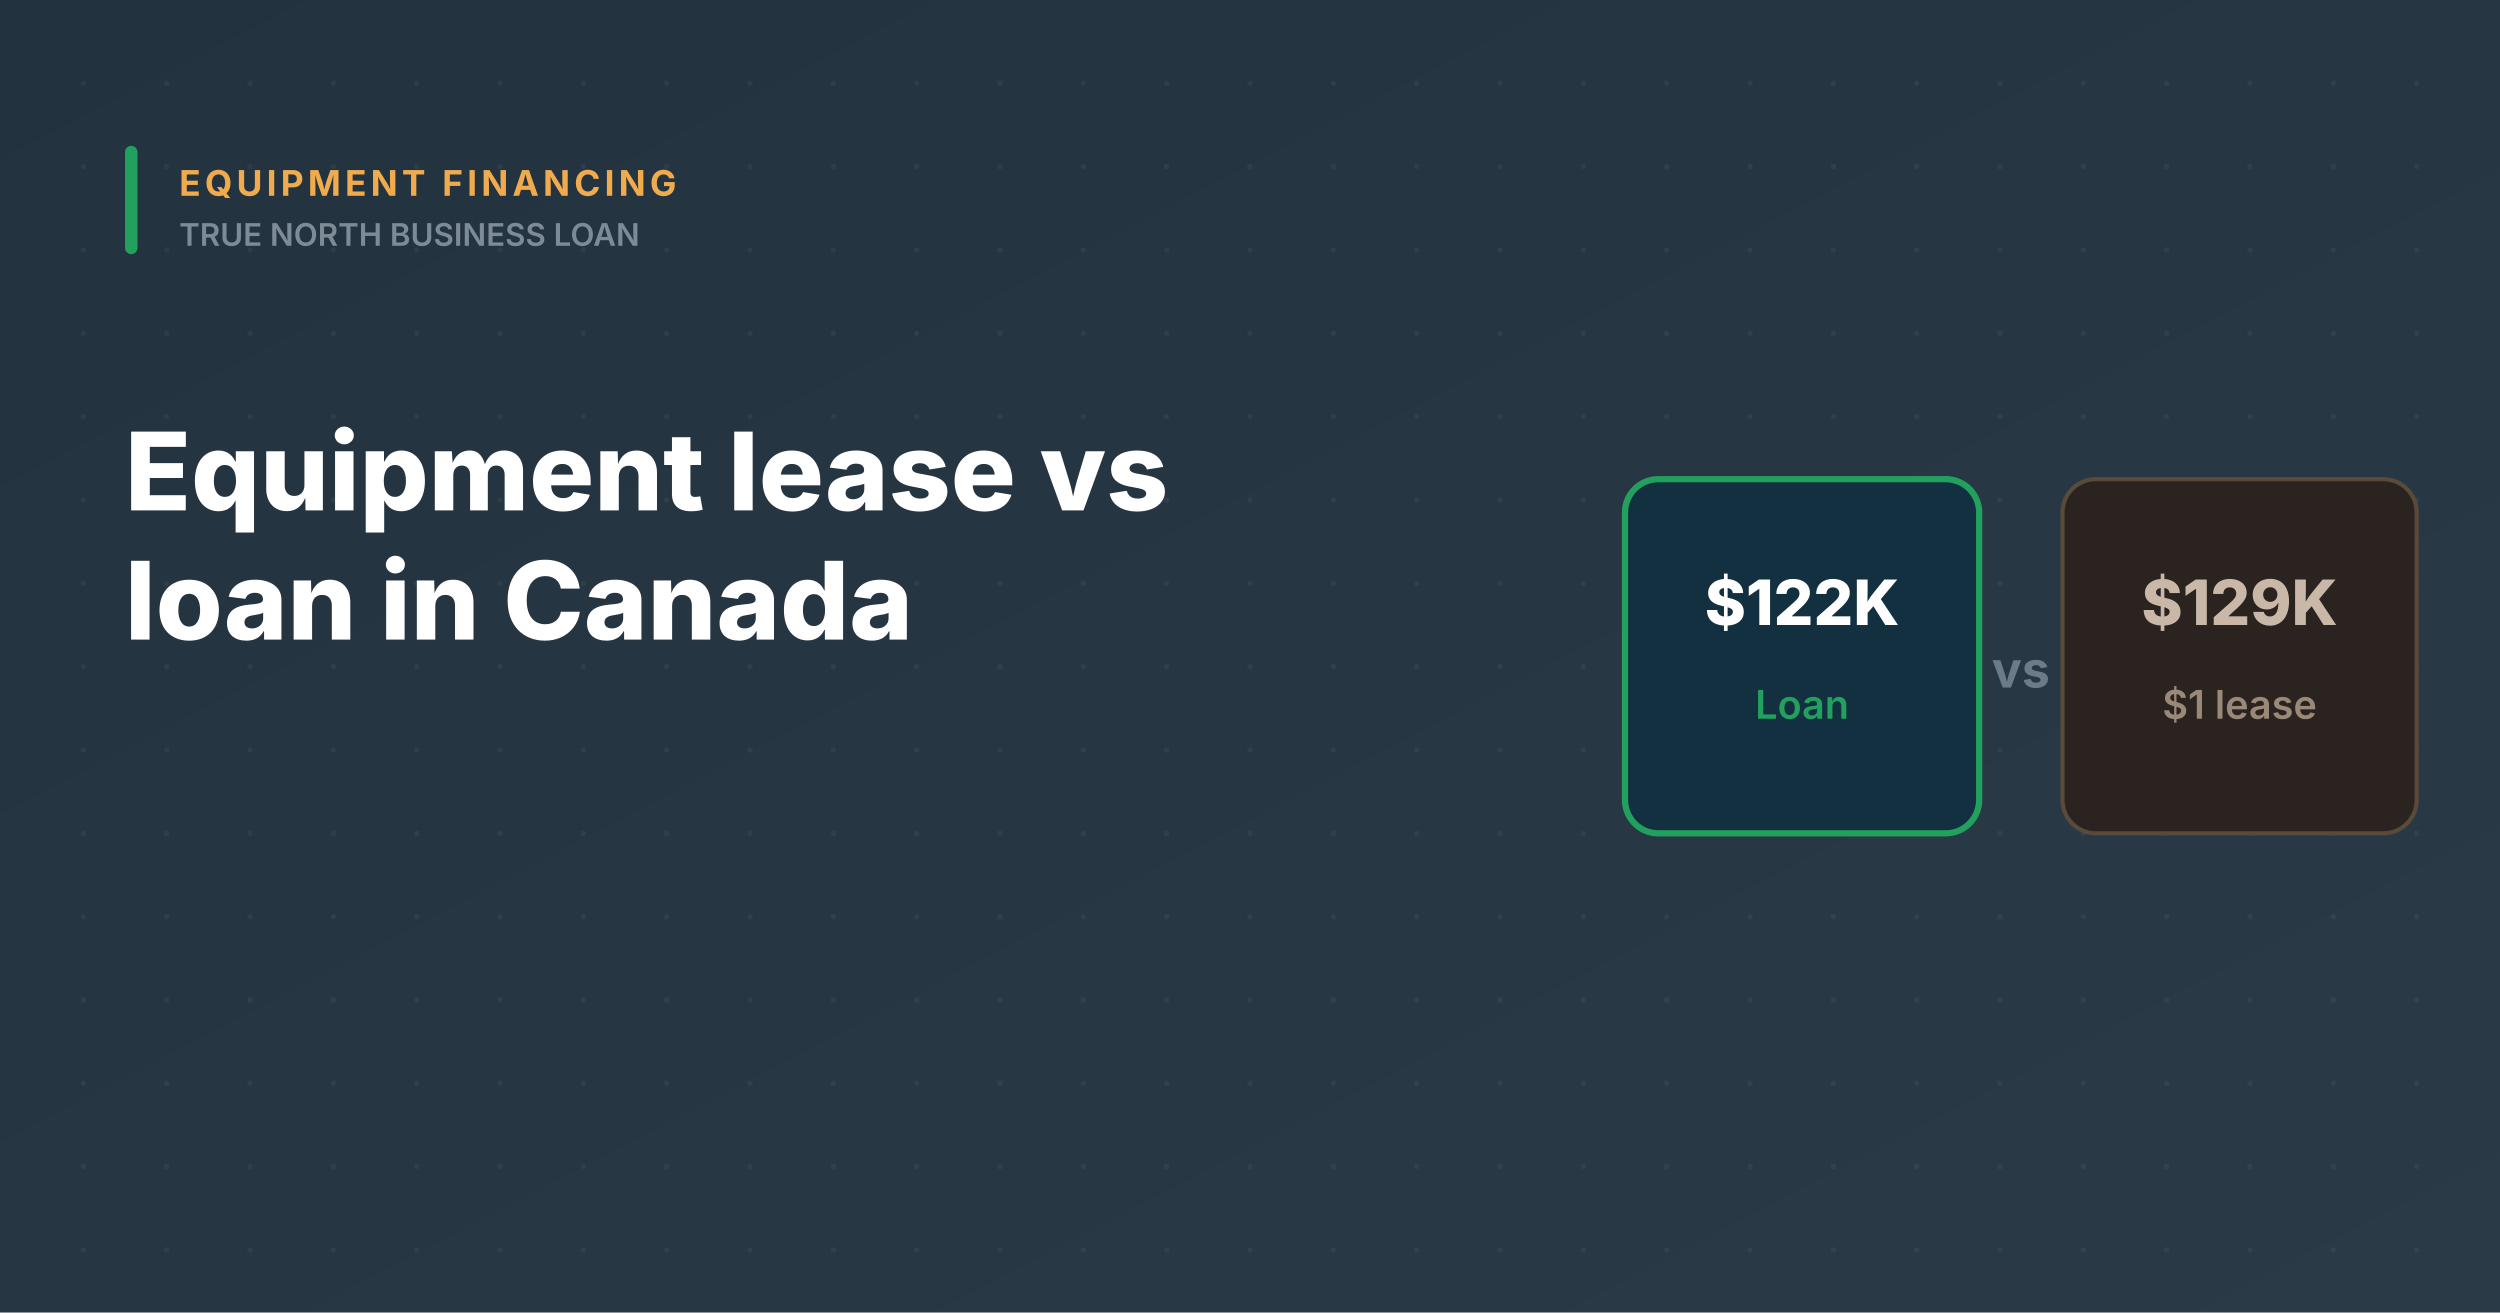
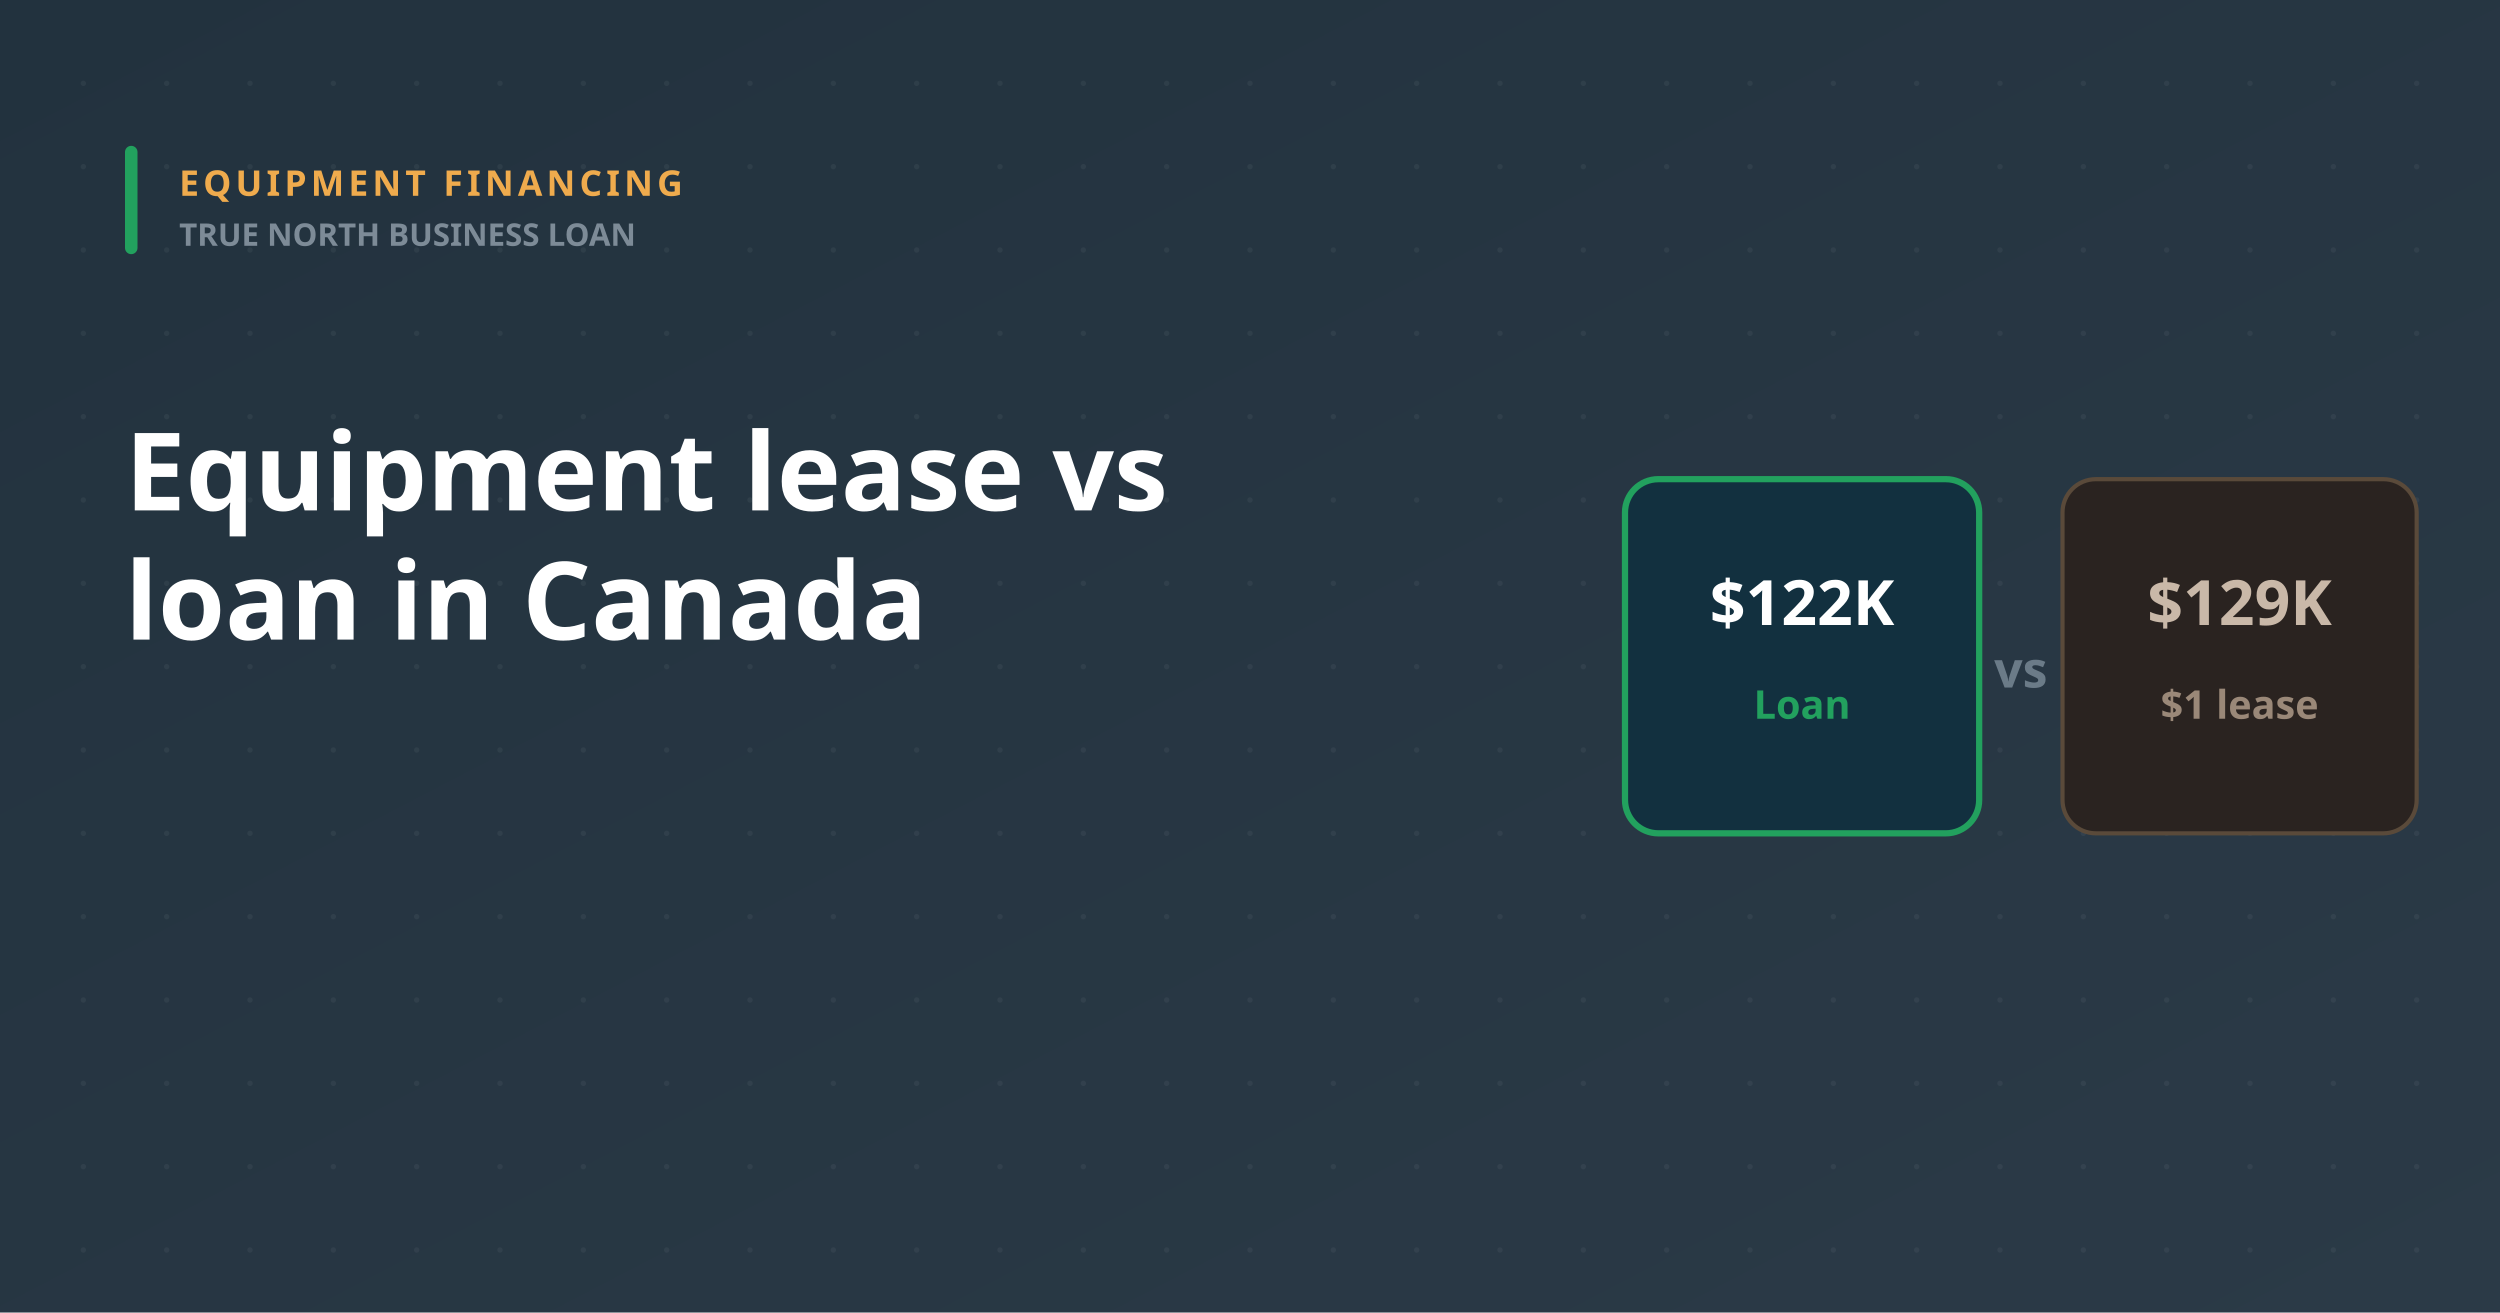
<svg xmlns="http://www.w3.org/2000/svg" width="1200" height="630" viewBox="0 0 1200 630">
  <defs>
    <linearGradient id="g1" x1="0" y1="0" x2="1" y2="0">
      <stop offset="0" stop-color="#22a15e" />
      <stop offset="1" stop-color="#efab4d" />
    </linearGradient>
    <linearGradient id="bg" x1="0" y1="0" x2="1" y2="1">
      <stop offset="0" stop-color="#22323e" />
      <stop offset="1" stop-color="#2b3a47" />
    </linearGradient>
  </defs>
  <rect width="1200" height="630" fill="url(#bg)" />
  <circle cx="40" cy="40" r="1.3" fill="#ffffff" opacity="0.05" />
  <circle cx="40" cy="80" r="1.3" fill="#ffffff" opacity="0.05" />
  <circle cx="40" cy="120" r="1.3" fill="#ffffff" opacity="0.05" />
  <circle cx="40" cy="160" r="1.3" fill="#ffffff" opacity="0.05" />
  <circle cx="40" cy="200" r="1.3" fill="#ffffff" opacity="0.05" />
  <circle cx="40" cy="240" r="1.3" fill="#ffffff" opacity="0.05" />
  <circle cx="40" cy="280" r="1.3" fill="#ffffff" opacity="0.05" />
  <circle cx="40" cy="320" r="1.3" fill="#ffffff" opacity="0.05" />
  <circle cx="40" cy="360" r="1.3" fill="#ffffff" opacity="0.05" />
  <circle cx="40" cy="400" r="1.3" fill="#ffffff" opacity="0.05" />
  <circle cx="40" cy="440" r="1.3" fill="#ffffff" opacity="0.05" />
  <circle cx="40" cy="480" r="1.3" fill="#ffffff" opacity="0.05" />
  <circle cx="40" cy="520" r="1.3" fill="#ffffff" opacity="0.05" />
  <circle cx="40" cy="560" r="1.3" fill="#ffffff" opacity="0.05" />
  <circle cx="40" cy="600" r="1.3" fill="#ffffff" opacity="0.05" />
  <circle cx="80" cy="40" r="1.3" fill="#ffffff" opacity="0.05" />
  <circle cx="80" cy="80" r="1.3" fill="#ffffff" opacity="0.05" />
  <circle cx="80" cy="120" r="1.3" fill="#ffffff" opacity="0.05" />
  <circle cx="80" cy="160" r="1.3" fill="#ffffff" opacity="0.05" />
  <circle cx="80" cy="200" r="1.3" fill="#ffffff" opacity="0.05" />
  <circle cx="80" cy="240" r="1.3" fill="#ffffff" opacity="0.05" />
  <circle cx="80" cy="280" r="1.3" fill="#ffffff" opacity="0.05" />
  <circle cx="80" cy="320" r="1.3" fill="#ffffff" opacity="0.05" />
  <circle cx="80" cy="360" r="1.3" fill="#ffffff" opacity="0.05" />
  <circle cx="80" cy="400" r="1.3" fill="#ffffff" opacity="0.05" />
  <circle cx="80" cy="440" r="1.3" fill="#ffffff" opacity="0.05" />
  <circle cx="80" cy="480" r="1.3" fill="#ffffff" opacity="0.05" />
  <circle cx="80" cy="520" r="1.3" fill="#ffffff" opacity="0.05" />
  <circle cx="80" cy="560" r="1.3" fill="#ffffff" opacity="0.05" />
  <circle cx="80" cy="600" r="1.3" fill="#ffffff" opacity="0.05" />
  <circle cx="120" cy="40" r="1.3" fill="#ffffff" opacity="0.05" />
  <circle cx="120" cy="80" r="1.3" fill="#ffffff" opacity="0.05" />
  <circle cx="120" cy="120" r="1.3" fill="#ffffff" opacity="0.05" />
  <circle cx="120" cy="160" r="1.3" fill="#ffffff" opacity="0.05" />
  <circle cx="120" cy="200" r="1.3" fill="#ffffff" opacity="0.05" />
  <circle cx="120" cy="240" r="1.3" fill="#ffffff" opacity="0.05" />
  <circle cx="120" cy="280" r="1.3" fill="#ffffff" opacity="0.05" />
  <circle cx="120" cy="320" r="1.3" fill="#ffffff" opacity="0.05" />
  <circle cx="120" cy="360" r="1.3" fill="#ffffff" opacity="0.05" />
  <circle cx="120" cy="400" r="1.3" fill="#ffffff" opacity="0.05" />
  <circle cx="120" cy="440" r="1.3" fill="#ffffff" opacity="0.05" />
  <circle cx="120" cy="480" r="1.3" fill="#ffffff" opacity="0.05" />
  <circle cx="120" cy="520" r="1.3" fill="#ffffff" opacity="0.05" />
  <circle cx="120" cy="560" r="1.3" fill="#ffffff" opacity="0.05" />
  <circle cx="120" cy="600" r="1.3" fill="#ffffff" opacity="0.05" />
  <circle cx="160" cy="40" r="1.3" fill="#ffffff" opacity="0.05" />
  <circle cx="160" cy="80" r="1.3" fill="#ffffff" opacity="0.05" />
  <circle cx="160" cy="120" r="1.3" fill="#ffffff" opacity="0.05" />
  <circle cx="160" cy="160" r="1.3" fill="#ffffff" opacity="0.05" />
  <circle cx="160" cy="200" r="1.3" fill="#ffffff" opacity="0.05" />
  <circle cx="160" cy="240" r="1.3" fill="#ffffff" opacity="0.05" />
  <circle cx="160" cy="280" r="1.3" fill="#ffffff" opacity="0.05" />
  <circle cx="160" cy="320" r="1.3" fill="#ffffff" opacity="0.05" />
  <circle cx="160" cy="360" r="1.3" fill="#ffffff" opacity="0.05" />
  <circle cx="160" cy="400" r="1.3" fill="#ffffff" opacity="0.05" />
  <circle cx="160" cy="440" r="1.3" fill="#ffffff" opacity="0.05" />
  <circle cx="160" cy="480" r="1.3" fill="#ffffff" opacity="0.05" />
  <circle cx="160" cy="520" r="1.3" fill="#ffffff" opacity="0.05" />
  <circle cx="160" cy="560" r="1.3" fill="#ffffff" opacity="0.05" />
  <circle cx="160" cy="600" r="1.3" fill="#ffffff" opacity="0.05" />
  <circle cx="200" cy="40" r="1.3" fill="#ffffff" opacity="0.05" />
  <circle cx="200" cy="80" r="1.3" fill="#ffffff" opacity="0.05" />
  <circle cx="200" cy="120" r="1.3" fill="#ffffff" opacity="0.05" />
  <circle cx="200" cy="160" r="1.3" fill="#ffffff" opacity="0.05" />
  <circle cx="200" cy="200" r="1.3" fill="#ffffff" opacity="0.05" />
  <circle cx="200" cy="240" r="1.3" fill="#ffffff" opacity="0.05" />
  <circle cx="200" cy="280" r="1.3" fill="#ffffff" opacity="0.05" />
  <circle cx="200" cy="320" r="1.3" fill="#ffffff" opacity="0.05" />
  <circle cx="200" cy="360" r="1.3" fill="#ffffff" opacity="0.05" />
  <circle cx="200" cy="400" r="1.3" fill="#ffffff" opacity="0.05" />
  <circle cx="200" cy="440" r="1.3" fill="#ffffff" opacity="0.05" />
  <circle cx="200" cy="480" r="1.3" fill="#ffffff" opacity="0.05" />
  <circle cx="200" cy="520" r="1.3" fill="#ffffff" opacity="0.05" />
  <circle cx="200" cy="560" r="1.3" fill="#ffffff" opacity="0.05" />
  <circle cx="200" cy="600" r="1.3" fill="#ffffff" opacity="0.05" />
  <circle cx="240" cy="40" r="1.3" fill="#ffffff" opacity="0.05" />
  <circle cx="240" cy="80" r="1.3" fill="#ffffff" opacity="0.05" />
  <circle cx="240" cy="120" r="1.3" fill="#ffffff" opacity="0.05" />
  <circle cx="240" cy="160" r="1.3" fill="#ffffff" opacity="0.05" />
  <circle cx="240" cy="200" r="1.3" fill="#ffffff" opacity="0.05" />
  <circle cx="240" cy="240" r="1.3" fill="#ffffff" opacity="0.05" />
  <circle cx="240" cy="280" r="1.3" fill="#ffffff" opacity="0.05" />
  <circle cx="240" cy="320" r="1.3" fill="#ffffff" opacity="0.05" />
  <circle cx="240" cy="360" r="1.3" fill="#ffffff" opacity="0.05" />
  <circle cx="240" cy="400" r="1.3" fill="#ffffff" opacity="0.05" />
  <circle cx="240" cy="440" r="1.3" fill="#ffffff" opacity="0.05" />
  <circle cx="240" cy="480" r="1.3" fill="#ffffff" opacity="0.05" />
  <circle cx="240" cy="520" r="1.3" fill="#ffffff" opacity="0.05" />
  <circle cx="240" cy="560" r="1.3" fill="#ffffff" opacity="0.05" />
  <circle cx="240" cy="600" r="1.3" fill="#ffffff" opacity="0.05" />
  <circle cx="280" cy="40" r="1.3" fill="#ffffff" opacity="0.05" />
  <circle cx="280" cy="80" r="1.3" fill="#ffffff" opacity="0.05" />
  <circle cx="280" cy="120" r="1.3" fill="#ffffff" opacity="0.05" />
  <circle cx="280" cy="160" r="1.3" fill="#ffffff" opacity="0.05" />
  <circle cx="280" cy="200" r="1.3" fill="#ffffff" opacity="0.05" />
  <circle cx="280" cy="240" r="1.3" fill="#ffffff" opacity="0.05" />
  <circle cx="280" cy="280" r="1.3" fill="#ffffff" opacity="0.05" />
  <circle cx="280" cy="320" r="1.3" fill="#ffffff" opacity="0.05" />
  <circle cx="280" cy="360" r="1.3" fill="#ffffff" opacity="0.05" />
  <circle cx="280" cy="400" r="1.3" fill="#ffffff" opacity="0.05" />
  <circle cx="280" cy="440" r="1.3" fill="#ffffff" opacity="0.05" />
  <circle cx="280" cy="480" r="1.3" fill="#ffffff" opacity="0.05" />
  <circle cx="280" cy="520" r="1.3" fill="#ffffff" opacity="0.05" />
  <circle cx="280" cy="560" r="1.3" fill="#ffffff" opacity="0.05" />
  <circle cx="280" cy="600" r="1.3" fill="#ffffff" opacity="0.05" />
  <circle cx="320" cy="40" r="1.3" fill="#ffffff" opacity="0.05" />
  <circle cx="320" cy="80" r="1.3" fill="#ffffff" opacity="0.05" />
  <circle cx="320" cy="120" r="1.3" fill="#ffffff" opacity="0.05" />
  <circle cx="320" cy="160" r="1.3" fill="#ffffff" opacity="0.05" />
  <circle cx="320" cy="200" r="1.3" fill="#ffffff" opacity="0.05" />
  <circle cx="320" cy="240" r="1.3" fill="#ffffff" opacity="0.05" />
  <circle cx="320" cy="280" r="1.3" fill="#ffffff" opacity="0.05" />
  <circle cx="320" cy="320" r="1.3" fill="#ffffff" opacity="0.05" />
  <circle cx="320" cy="360" r="1.3" fill="#ffffff" opacity="0.05" />
  <circle cx="320" cy="400" r="1.3" fill="#ffffff" opacity="0.05" />
  <circle cx="320" cy="440" r="1.3" fill="#ffffff" opacity="0.05" />
  <circle cx="320" cy="480" r="1.3" fill="#ffffff" opacity="0.05" />
  <circle cx="320" cy="520" r="1.3" fill="#ffffff" opacity="0.05" />
  <circle cx="320" cy="560" r="1.3" fill="#ffffff" opacity="0.05" />
  <circle cx="320" cy="600" r="1.3" fill="#ffffff" opacity="0.05" />
  <circle cx="360" cy="40" r="1.3" fill="#ffffff" opacity="0.05" />
  <circle cx="360" cy="80" r="1.3" fill="#ffffff" opacity="0.05" />
  <circle cx="360" cy="120" r="1.3" fill="#ffffff" opacity="0.05" />
  <circle cx="360" cy="160" r="1.3" fill="#ffffff" opacity="0.05" />
  <circle cx="360" cy="200" r="1.3" fill="#ffffff" opacity="0.05" />
  <circle cx="360" cy="240" r="1.3" fill="#ffffff" opacity="0.05" />
  <circle cx="360" cy="280" r="1.3" fill="#ffffff" opacity="0.05" />
  <circle cx="360" cy="320" r="1.3" fill="#ffffff" opacity="0.05" />
  <circle cx="360" cy="360" r="1.3" fill="#ffffff" opacity="0.05" />
  <circle cx="360" cy="400" r="1.3" fill="#ffffff" opacity="0.05" />
  <circle cx="360" cy="440" r="1.3" fill="#ffffff" opacity="0.05" />
  <circle cx="360" cy="480" r="1.3" fill="#ffffff" opacity="0.05" />
  <circle cx="360" cy="520" r="1.3" fill="#ffffff" opacity="0.05" />
  <circle cx="360" cy="560" r="1.3" fill="#ffffff" opacity="0.05" />
  <circle cx="360" cy="600" r="1.3" fill="#ffffff" opacity="0.05" />
  <circle cx="400" cy="40" r="1.3" fill="#ffffff" opacity="0.05" />
  <circle cx="400" cy="80" r="1.3" fill="#ffffff" opacity="0.05" />
  <circle cx="400" cy="120" r="1.3" fill="#ffffff" opacity="0.05" />
  <circle cx="400" cy="160" r="1.3" fill="#ffffff" opacity="0.05" />
  <circle cx="400" cy="200" r="1.3" fill="#ffffff" opacity="0.05" />
  <circle cx="400" cy="240" r="1.3" fill="#ffffff" opacity="0.05" />
  <circle cx="400" cy="280" r="1.3" fill="#ffffff" opacity="0.05" />
  <circle cx="400" cy="320" r="1.3" fill="#ffffff" opacity="0.05" />
  <circle cx="400" cy="360" r="1.3" fill="#ffffff" opacity="0.05" />
  <circle cx="400" cy="400" r="1.3" fill="#ffffff" opacity="0.05" />
  <circle cx="400" cy="440" r="1.3" fill="#ffffff" opacity="0.05" />
  <circle cx="400" cy="480" r="1.3" fill="#ffffff" opacity="0.05" />
  <circle cx="400" cy="520" r="1.3" fill="#ffffff" opacity="0.05" />
  <circle cx="400" cy="560" r="1.3" fill="#ffffff" opacity="0.05" />
  <circle cx="400" cy="600" r="1.3" fill="#ffffff" opacity="0.05" />
  <circle cx="440" cy="40" r="1.3" fill="#ffffff" opacity="0.05" />
  <circle cx="440" cy="80" r="1.3" fill="#ffffff" opacity="0.05" />
  <circle cx="440" cy="120" r="1.3" fill="#ffffff" opacity="0.05" />
  <circle cx="440" cy="160" r="1.3" fill="#ffffff" opacity="0.05" />
  <circle cx="440" cy="200" r="1.3" fill="#ffffff" opacity="0.05" />
  <circle cx="440" cy="240" r="1.3" fill="#ffffff" opacity="0.05" />
  <circle cx="440" cy="280" r="1.3" fill="#ffffff" opacity="0.05" />
  <circle cx="440" cy="320" r="1.3" fill="#ffffff" opacity="0.05" />
  <circle cx="440" cy="360" r="1.3" fill="#ffffff" opacity="0.05" />
  <circle cx="440" cy="400" r="1.3" fill="#ffffff" opacity="0.05" />
  <circle cx="440" cy="440" r="1.3" fill="#ffffff" opacity="0.05" />
  <circle cx="440" cy="480" r="1.3" fill="#ffffff" opacity="0.05" />
  <circle cx="440" cy="520" r="1.3" fill="#ffffff" opacity="0.05" />
  <circle cx="440" cy="560" r="1.3" fill="#ffffff" opacity="0.05" />
  <circle cx="440" cy="600" r="1.3" fill="#ffffff" opacity="0.05" />
  <circle cx="480" cy="40" r="1.3" fill="#ffffff" opacity="0.05" />
  <circle cx="480" cy="80" r="1.3" fill="#ffffff" opacity="0.05" />
  <circle cx="480" cy="120" r="1.3" fill="#ffffff" opacity="0.05" />
  <circle cx="480" cy="160" r="1.3" fill="#ffffff" opacity="0.05" />
  <circle cx="480" cy="200" r="1.3" fill="#ffffff" opacity="0.05" />
  <circle cx="480" cy="240" r="1.3" fill="#ffffff" opacity="0.05" />
  <circle cx="480" cy="280" r="1.3" fill="#ffffff" opacity="0.05" />
  <circle cx="480" cy="320" r="1.3" fill="#ffffff" opacity="0.05" />
  <circle cx="480" cy="360" r="1.3" fill="#ffffff" opacity="0.05" />
  <circle cx="480" cy="400" r="1.3" fill="#ffffff" opacity="0.05" />
  <circle cx="480" cy="440" r="1.3" fill="#ffffff" opacity="0.05" />
  <circle cx="480" cy="480" r="1.3" fill="#ffffff" opacity="0.05" />
  <circle cx="480" cy="520" r="1.3" fill="#ffffff" opacity="0.05" />
  <circle cx="480" cy="560" r="1.3" fill="#ffffff" opacity="0.05" />
  <circle cx="480" cy="600" r="1.3" fill="#ffffff" opacity="0.05" />
  <circle cx="520" cy="40" r="1.3" fill="#ffffff" opacity="0.05" />
  <circle cx="520" cy="80" r="1.3" fill="#ffffff" opacity="0.05" />
  <circle cx="520" cy="120" r="1.3" fill="#ffffff" opacity="0.05" />
  <circle cx="520" cy="160" r="1.3" fill="#ffffff" opacity="0.05" />
  <circle cx="520" cy="200" r="1.3" fill="#ffffff" opacity="0.05" />
  <circle cx="520" cy="240" r="1.3" fill="#ffffff" opacity="0.05" />
  <circle cx="520" cy="280" r="1.3" fill="#ffffff" opacity="0.05" />
  <circle cx="520" cy="320" r="1.3" fill="#ffffff" opacity="0.05" />
  <circle cx="520" cy="360" r="1.3" fill="#ffffff" opacity="0.05" />
  <circle cx="520" cy="400" r="1.3" fill="#ffffff" opacity="0.05" />
  <circle cx="520" cy="440" r="1.3" fill="#ffffff" opacity="0.05" />
  <circle cx="520" cy="480" r="1.3" fill="#ffffff" opacity="0.05" />
  <circle cx="520" cy="520" r="1.3" fill="#ffffff" opacity="0.05" />
  <circle cx="520" cy="560" r="1.3" fill="#ffffff" opacity="0.05" />
  <circle cx="520" cy="600" r="1.3" fill="#ffffff" opacity="0.05" />
  <circle cx="560" cy="40" r="1.3" fill="#ffffff" opacity="0.05" />
  <circle cx="560" cy="80" r="1.3" fill="#ffffff" opacity="0.05" />
  <circle cx="560" cy="120" r="1.3" fill="#ffffff" opacity="0.05" />
  <circle cx="560" cy="160" r="1.3" fill="#ffffff" opacity="0.05" />
  <circle cx="560" cy="200" r="1.3" fill="#ffffff" opacity="0.05" />
  <circle cx="560" cy="240" r="1.3" fill="#ffffff" opacity="0.05" />
  <circle cx="560" cy="280" r="1.3" fill="#ffffff" opacity="0.05" />
  <circle cx="560" cy="320" r="1.3" fill="#ffffff" opacity="0.05" />
  <circle cx="560" cy="360" r="1.3" fill="#ffffff" opacity="0.05" />
  <circle cx="560" cy="400" r="1.3" fill="#ffffff" opacity="0.05" />
  <circle cx="560" cy="440" r="1.3" fill="#ffffff" opacity="0.05" />
  <circle cx="560" cy="480" r="1.3" fill="#ffffff" opacity="0.05" />
  <circle cx="560" cy="520" r="1.3" fill="#ffffff" opacity="0.05" />
  <circle cx="560" cy="560" r="1.3" fill="#ffffff" opacity="0.05" />
  <circle cx="560" cy="600" r="1.3" fill="#ffffff" opacity="0.05" />
  <circle cx="600" cy="40" r="1.3" fill="#ffffff" opacity="0.05" />
  <circle cx="600" cy="80" r="1.3" fill="#ffffff" opacity="0.05" />
  <circle cx="600" cy="120" r="1.3" fill="#ffffff" opacity="0.05" />
  <circle cx="600" cy="160" r="1.3" fill="#ffffff" opacity="0.05" />
  <circle cx="600" cy="200" r="1.3" fill="#ffffff" opacity="0.05" />
  <circle cx="600" cy="240" r="1.3" fill="#ffffff" opacity="0.05" />
  <circle cx="600" cy="280" r="1.3" fill="#ffffff" opacity="0.05" />
  <circle cx="600" cy="320" r="1.3" fill="#ffffff" opacity="0.05" />
  <circle cx="600" cy="360" r="1.3" fill="#ffffff" opacity="0.05" />
  <circle cx="600" cy="400" r="1.3" fill="#ffffff" opacity="0.05" />
  <circle cx="600" cy="440" r="1.3" fill="#ffffff" opacity="0.05" />
  <circle cx="600" cy="480" r="1.3" fill="#ffffff" opacity="0.05" />
  <circle cx="600" cy="520" r="1.3" fill="#ffffff" opacity="0.05" />
  <circle cx="600" cy="560" r="1.3" fill="#ffffff" opacity="0.05" />
  <circle cx="600" cy="600" r="1.3" fill="#ffffff" opacity="0.05" />
  <circle cx="640" cy="40" r="1.3" fill="#ffffff" opacity="0.05" />
  <circle cx="640" cy="80" r="1.3" fill="#ffffff" opacity="0.05" />
  <circle cx="640" cy="120" r="1.3" fill="#ffffff" opacity="0.05" />
  <circle cx="640" cy="160" r="1.3" fill="#ffffff" opacity="0.05" />
  <circle cx="640" cy="200" r="1.3" fill="#ffffff" opacity="0.05" />
  <circle cx="640" cy="240" r="1.3" fill="#ffffff" opacity="0.05" />
  <circle cx="640" cy="280" r="1.3" fill="#ffffff" opacity="0.05" />
  <circle cx="640" cy="320" r="1.3" fill="#ffffff" opacity="0.05" />
  <circle cx="640" cy="360" r="1.3" fill="#ffffff" opacity="0.05" />
  <circle cx="640" cy="400" r="1.3" fill="#ffffff" opacity="0.05" />
  <circle cx="640" cy="440" r="1.3" fill="#ffffff" opacity="0.05" />
  <circle cx="640" cy="480" r="1.3" fill="#ffffff" opacity="0.05" />
  <circle cx="640" cy="520" r="1.3" fill="#ffffff" opacity="0.05" />
  <circle cx="640" cy="560" r="1.3" fill="#ffffff" opacity="0.05" />
  <circle cx="640" cy="600" r="1.3" fill="#ffffff" opacity="0.05" />
  <circle cx="680" cy="40" r="1.3" fill="#ffffff" opacity="0.05" />
  <circle cx="680" cy="80" r="1.3" fill="#ffffff" opacity="0.05" />
  <circle cx="680" cy="120" r="1.3" fill="#ffffff" opacity="0.05" />
  <circle cx="680" cy="160" r="1.3" fill="#ffffff" opacity="0.05" />
  <circle cx="680" cy="200" r="1.3" fill="#ffffff" opacity="0.05" />
  <circle cx="680" cy="240" r="1.3" fill="#ffffff" opacity="0.05" />
  <circle cx="680" cy="280" r="1.3" fill="#ffffff" opacity="0.05" />
  <circle cx="680" cy="320" r="1.3" fill="#ffffff" opacity="0.05" />
  <circle cx="680" cy="360" r="1.3" fill="#ffffff" opacity="0.05" />
  <circle cx="680" cy="400" r="1.3" fill="#ffffff" opacity="0.05" />
  <circle cx="680" cy="440" r="1.3" fill="#ffffff" opacity="0.05" />
  <circle cx="680" cy="480" r="1.3" fill="#ffffff" opacity="0.05" />
  <circle cx="680" cy="520" r="1.3" fill="#ffffff" opacity="0.05" />
  <circle cx="680" cy="560" r="1.3" fill="#ffffff" opacity="0.05" />
  <circle cx="680" cy="600" r="1.3" fill="#ffffff" opacity="0.05" />
  <circle cx="720" cy="40" r="1.3" fill="#ffffff" opacity="0.05" />
  <circle cx="720" cy="80" r="1.3" fill="#ffffff" opacity="0.05" />
  <circle cx="720" cy="120" r="1.3" fill="#ffffff" opacity="0.05" />
  <circle cx="720" cy="160" r="1.3" fill="#ffffff" opacity="0.05" />
  <circle cx="720" cy="200" r="1.3" fill="#ffffff" opacity="0.05" />
  <circle cx="720" cy="240" r="1.3" fill="#ffffff" opacity="0.05" />
  <circle cx="720" cy="280" r="1.3" fill="#ffffff" opacity="0.05" />
  <circle cx="720" cy="320" r="1.3" fill="#ffffff" opacity="0.05" />
  <circle cx="720" cy="360" r="1.3" fill="#ffffff" opacity="0.05" />
  <circle cx="720" cy="400" r="1.3" fill="#ffffff" opacity="0.05" />
  <circle cx="720" cy="440" r="1.3" fill="#ffffff" opacity="0.05" />
  <circle cx="720" cy="480" r="1.3" fill="#ffffff" opacity="0.05" />
  <circle cx="720" cy="520" r="1.3" fill="#ffffff" opacity="0.05" />
  <circle cx="720" cy="560" r="1.3" fill="#ffffff" opacity="0.05" />
  <circle cx="720" cy="600" r="1.3" fill="#ffffff" opacity="0.05" />
  <circle cx="760" cy="40" r="1.3" fill="#ffffff" opacity="0.05" />
  <circle cx="760" cy="80" r="1.3" fill="#ffffff" opacity="0.05" />
  <circle cx="760" cy="120" r="1.3" fill="#ffffff" opacity="0.05" />
  <circle cx="760" cy="160" r="1.3" fill="#ffffff" opacity="0.05" />
  <circle cx="760" cy="200" r="1.3" fill="#ffffff" opacity="0.05" />
  <circle cx="760" cy="240" r="1.3" fill="#ffffff" opacity="0.05" />
  <circle cx="760" cy="280" r="1.3" fill="#ffffff" opacity="0.05" />
  <circle cx="760" cy="320" r="1.3" fill="#ffffff" opacity="0.05" />
  <circle cx="760" cy="360" r="1.3" fill="#ffffff" opacity="0.05" />
  <circle cx="760" cy="400" r="1.3" fill="#ffffff" opacity="0.05" />
  <circle cx="760" cy="440" r="1.3" fill="#ffffff" opacity="0.05" />
  <circle cx="760" cy="480" r="1.3" fill="#ffffff" opacity="0.05" />
  <circle cx="760" cy="520" r="1.3" fill="#ffffff" opacity="0.05" />
  <circle cx="760" cy="560" r="1.3" fill="#ffffff" opacity="0.05" />
  <circle cx="760" cy="600" r="1.3" fill="#ffffff" opacity="0.05" />
  <circle cx="800" cy="40" r="1.3" fill="#ffffff" opacity="0.05" />
  <circle cx="800" cy="80" r="1.3" fill="#ffffff" opacity="0.05" />
  <circle cx="800" cy="120" r="1.3" fill="#ffffff" opacity="0.05" />
  <circle cx="800" cy="160" r="1.3" fill="#ffffff" opacity="0.05" />
  <circle cx="800" cy="200" r="1.3" fill="#ffffff" opacity="0.05" />
  <circle cx="800" cy="240" r="1.3" fill="#ffffff" opacity="0.05" />
  <circle cx="800" cy="280" r="1.3" fill="#ffffff" opacity="0.05" />
  <circle cx="800" cy="320" r="1.3" fill="#ffffff" opacity="0.05" />
  <circle cx="800" cy="360" r="1.3" fill="#ffffff" opacity="0.05" />
  <circle cx="800" cy="400" r="1.3" fill="#ffffff" opacity="0.05" />
  <circle cx="800" cy="440" r="1.3" fill="#ffffff" opacity="0.05" />
  <circle cx="800" cy="480" r="1.3" fill="#ffffff" opacity="0.05" />
  <circle cx="800" cy="520" r="1.3" fill="#ffffff" opacity="0.05" />
  <circle cx="800" cy="560" r="1.3" fill="#ffffff" opacity="0.05" />
  <circle cx="800" cy="600" r="1.3" fill="#ffffff" opacity="0.05" />
  <circle cx="840" cy="40" r="1.3" fill="#ffffff" opacity="0.05" />
  <circle cx="840" cy="80" r="1.3" fill="#ffffff" opacity="0.05" />
  <circle cx="840" cy="120" r="1.3" fill="#ffffff" opacity="0.05" />
  <circle cx="840" cy="160" r="1.3" fill="#ffffff" opacity="0.05" />
  <circle cx="840" cy="200" r="1.3" fill="#ffffff" opacity="0.05" />
  <circle cx="840" cy="240" r="1.3" fill="#ffffff" opacity="0.05" />
  <circle cx="840" cy="280" r="1.3" fill="#ffffff" opacity="0.05" />
  <circle cx="840" cy="320" r="1.3" fill="#ffffff" opacity="0.05" />
  <circle cx="840" cy="360" r="1.3" fill="#ffffff" opacity="0.05" />
  <circle cx="840" cy="400" r="1.3" fill="#ffffff" opacity="0.05" />
  <circle cx="840" cy="440" r="1.3" fill="#ffffff" opacity="0.05" />
  <circle cx="840" cy="480" r="1.3" fill="#ffffff" opacity="0.05" />
  <circle cx="840" cy="520" r="1.3" fill="#ffffff" opacity="0.05" />
  <circle cx="840" cy="560" r="1.3" fill="#ffffff" opacity="0.05" />
  <circle cx="840" cy="600" r="1.3" fill="#ffffff" opacity="0.05" />
  <circle cx="880" cy="40" r="1.3" fill="#ffffff" opacity="0.05" />
  <circle cx="880" cy="80" r="1.3" fill="#ffffff" opacity="0.05" />
  <circle cx="880" cy="120" r="1.3" fill="#ffffff" opacity="0.05" />
  <circle cx="880" cy="160" r="1.3" fill="#ffffff" opacity="0.05" />
  <circle cx="880" cy="200" r="1.3" fill="#ffffff" opacity="0.05" />
  <circle cx="880" cy="240" r="1.3" fill="#ffffff" opacity="0.05" />
  <circle cx="880" cy="280" r="1.3" fill="#ffffff" opacity="0.05" />
  <circle cx="880" cy="320" r="1.3" fill="#ffffff" opacity="0.05" />
  <circle cx="880" cy="360" r="1.3" fill="#ffffff" opacity="0.05" />
  <circle cx="880" cy="400" r="1.3" fill="#ffffff" opacity="0.05" />
  <circle cx="880" cy="440" r="1.3" fill="#ffffff" opacity="0.05" />
  <circle cx="880" cy="480" r="1.3" fill="#ffffff" opacity="0.05" />
  <circle cx="880" cy="520" r="1.3" fill="#ffffff" opacity="0.05" />
  <circle cx="880" cy="560" r="1.3" fill="#ffffff" opacity="0.05" />
  <circle cx="880" cy="600" r="1.3" fill="#ffffff" opacity="0.05" />
  <circle cx="920" cy="40" r="1.3" fill="#ffffff" opacity="0.05" />
  <circle cx="920" cy="80" r="1.3" fill="#ffffff" opacity="0.05" />
  <circle cx="920" cy="120" r="1.3" fill="#ffffff" opacity="0.05" />
  <circle cx="920" cy="160" r="1.3" fill="#ffffff" opacity="0.05" />
  <circle cx="920" cy="200" r="1.3" fill="#ffffff" opacity="0.05" />
  <circle cx="920" cy="240" r="1.3" fill="#ffffff" opacity="0.05" />
  <circle cx="920" cy="280" r="1.3" fill="#ffffff" opacity="0.05" />
  <circle cx="920" cy="320" r="1.3" fill="#ffffff" opacity="0.05" />
  <circle cx="920" cy="360" r="1.3" fill="#ffffff" opacity="0.05" />
  <circle cx="920" cy="400" r="1.3" fill="#ffffff" opacity="0.05" />
  <circle cx="920" cy="440" r="1.3" fill="#ffffff" opacity="0.05" />
  <circle cx="920" cy="480" r="1.3" fill="#ffffff" opacity="0.05" />
  <circle cx="920" cy="520" r="1.3" fill="#ffffff" opacity="0.05" />
  <circle cx="920" cy="560" r="1.3" fill="#ffffff" opacity="0.05" />
  <circle cx="920" cy="600" r="1.3" fill="#ffffff" opacity="0.05" />
  <circle cx="960" cy="40" r="1.3" fill="#ffffff" opacity="0.05" />
  <circle cx="960" cy="80" r="1.3" fill="#ffffff" opacity="0.05" />
  <circle cx="960" cy="120" r="1.3" fill="#ffffff" opacity="0.05" />
  <circle cx="960" cy="160" r="1.3" fill="#ffffff" opacity="0.05" />
  <circle cx="960" cy="200" r="1.3" fill="#ffffff" opacity="0.05" />
  <circle cx="960" cy="240" r="1.3" fill="#ffffff" opacity="0.05" />
  <circle cx="960" cy="280" r="1.3" fill="#ffffff" opacity="0.05" />
  <circle cx="960" cy="320" r="1.3" fill="#ffffff" opacity="0.05" />
  <circle cx="960" cy="360" r="1.3" fill="#ffffff" opacity="0.05" />
  <circle cx="960" cy="400" r="1.3" fill="#ffffff" opacity="0.05" />
  <circle cx="960" cy="440" r="1.3" fill="#ffffff" opacity="0.05" />
  <circle cx="960" cy="480" r="1.3" fill="#ffffff" opacity="0.05" />
  <circle cx="960" cy="520" r="1.3" fill="#ffffff" opacity="0.05" />
  <circle cx="960" cy="560" r="1.3" fill="#ffffff" opacity="0.05" />
  <circle cx="960" cy="600" r="1.3" fill="#ffffff" opacity="0.05" />
  <circle cx="1000" cy="40" r="1.3" fill="#ffffff" opacity="0.05" />
  <circle cx="1000" cy="80" r="1.3" fill="#ffffff" opacity="0.05" />
  <circle cx="1000" cy="120" r="1.3" fill="#ffffff" opacity="0.05" />
  <circle cx="1000" cy="160" r="1.3" fill="#ffffff" opacity="0.05" />
  <circle cx="1000" cy="200" r="1.3" fill="#ffffff" opacity="0.05" />
  <circle cx="1000" cy="240" r="1.3" fill="#ffffff" opacity="0.05" />
  <circle cx="1000" cy="280" r="1.3" fill="#ffffff" opacity="0.05" />
  <circle cx="1000" cy="320" r="1.3" fill="#ffffff" opacity="0.05" />
  <circle cx="1000" cy="360" r="1.3" fill="#ffffff" opacity="0.05" />
  <circle cx="1000" cy="400" r="1.3" fill="#ffffff" opacity="0.05" />
  <circle cx="1000" cy="440" r="1.3" fill="#ffffff" opacity="0.05" />
  <circle cx="1000" cy="480" r="1.3" fill="#ffffff" opacity="0.05" />
  <circle cx="1000" cy="520" r="1.3" fill="#ffffff" opacity="0.05" />
  <circle cx="1000" cy="560" r="1.3" fill="#ffffff" opacity="0.05" />
  <circle cx="1000" cy="600" r="1.3" fill="#ffffff" opacity="0.05" />
  <circle cx="1040" cy="40" r="1.3" fill="#ffffff" opacity="0.05" />
  <circle cx="1040" cy="80" r="1.3" fill="#ffffff" opacity="0.05" />
  <circle cx="1040" cy="120" r="1.3" fill="#ffffff" opacity="0.05" />
  <circle cx="1040" cy="160" r="1.3" fill="#ffffff" opacity="0.05" />
  <circle cx="1040" cy="200" r="1.3" fill="#ffffff" opacity="0.05" />
  <circle cx="1040" cy="240" r="1.3" fill="#ffffff" opacity="0.05" />
  <circle cx="1040" cy="280" r="1.3" fill="#ffffff" opacity="0.05" />
  <circle cx="1040" cy="320" r="1.3" fill="#ffffff" opacity="0.05" />
  <circle cx="1040" cy="360" r="1.3" fill="#ffffff" opacity="0.05" />
  <circle cx="1040" cy="400" r="1.3" fill="#ffffff" opacity="0.05" />
  <circle cx="1040" cy="440" r="1.3" fill="#ffffff" opacity="0.05" />
  <circle cx="1040" cy="480" r="1.3" fill="#ffffff" opacity="0.05" />
  <circle cx="1040" cy="520" r="1.3" fill="#ffffff" opacity="0.05" />
  <circle cx="1040" cy="560" r="1.3" fill="#ffffff" opacity="0.05" />
  <circle cx="1040" cy="600" r="1.3" fill="#ffffff" opacity="0.05" />
  <circle cx="1080" cy="40" r="1.3" fill="#ffffff" opacity="0.05" />
  <circle cx="1080" cy="80" r="1.3" fill="#ffffff" opacity="0.05" />
  <circle cx="1080" cy="120" r="1.3" fill="#ffffff" opacity="0.05" />
  <circle cx="1080" cy="160" r="1.3" fill="#ffffff" opacity="0.05" />
  <circle cx="1080" cy="200" r="1.3" fill="#ffffff" opacity="0.05" />
  <circle cx="1080" cy="240" r="1.3" fill="#ffffff" opacity="0.05" />
  <circle cx="1080" cy="280" r="1.3" fill="#ffffff" opacity="0.05" />
  <circle cx="1080" cy="320" r="1.3" fill="#ffffff" opacity="0.05" />
  <circle cx="1080" cy="360" r="1.3" fill="#ffffff" opacity="0.05" />
  <circle cx="1080" cy="400" r="1.3" fill="#ffffff" opacity="0.05" />
  <circle cx="1080" cy="440" r="1.3" fill="#ffffff" opacity="0.05" />
  <circle cx="1080" cy="480" r="1.3" fill="#ffffff" opacity="0.05" />
  <circle cx="1080" cy="520" r="1.3" fill="#ffffff" opacity="0.05" />
  <circle cx="1080" cy="560" r="1.3" fill="#ffffff" opacity="0.05" />
  <circle cx="1080" cy="600" r="1.3" fill="#ffffff" opacity="0.05" />
  <circle cx="1120" cy="40" r="1.3" fill="#ffffff" opacity="0.05" />
  <circle cx="1120" cy="80" r="1.3" fill="#ffffff" opacity="0.05" />
  <circle cx="1120" cy="120" r="1.3" fill="#ffffff" opacity="0.05" />
  <circle cx="1120" cy="160" r="1.3" fill="#ffffff" opacity="0.05" />
  <circle cx="1120" cy="200" r="1.3" fill="#ffffff" opacity="0.05" />
  <circle cx="1120" cy="240" r="1.3" fill="#ffffff" opacity="0.05" />
  <circle cx="1120" cy="280" r="1.3" fill="#ffffff" opacity="0.05" />
  <circle cx="1120" cy="320" r="1.3" fill="#ffffff" opacity="0.05" />
  <circle cx="1120" cy="360" r="1.3" fill="#ffffff" opacity="0.05" />
  <circle cx="1120" cy="400" r="1.3" fill="#ffffff" opacity="0.05" />
  <circle cx="1120" cy="440" r="1.3" fill="#ffffff" opacity="0.05" />
  <circle cx="1120" cy="480" r="1.3" fill="#ffffff" opacity="0.05" />
  <circle cx="1120" cy="520" r="1.3" fill="#ffffff" opacity="0.05" />
  <circle cx="1120" cy="560" r="1.3" fill="#ffffff" opacity="0.05" />
  <circle cx="1120" cy="600" r="1.3" fill="#ffffff" opacity="0.05" />
  <circle cx="1160" cy="40" r="1.3" fill="#ffffff" opacity="0.05" />
  <circle cx="1160" cy="80" r="1.3" fill="#ffffff" opacity="0.05" />
  <circle cx="1160" cy="120" r="1.3" fill="#ffffff" opacity="0.05" />
  <circle cx="1160" cy="160" r="1.3" fill="#ffffff" opacity="0.05" />
  <circle cx="1160" cy="200" r="1.3" fill="#ffffff" opacity="0.05" />
  <circle cx="1160" cy="240" r="1.3" fill="#ffffff" opacity="0.05" />
  <circle cx="1160" cy="280" r="1.3" fill="#ffffff" opacity="0.05" />
  <circle cx="1160" cy="320" r="1.3" fill="#ffffff" opacity="0.05" />
  <circle cx="1160" cy="360" r="1.3" fill="#ffffff" opacity="0.05" />
  <circle cx="1160" cy="400" r="1.3" fill="#ffffff" opacity="0.05" />
  <circle cx="1160" cy="440" r="1.3" fill="#ffffff" opacity="0.05" />
  <circle cx="1160" cy="480" r="1.3" fill="#ffffff" opacity="0.05" />
  <circle cx="1160" cy="520" r="1.3" fill="#ffffff" opacity="0.05" />
  <circle cx="1160" cy="560" r="1.3" fill="#ffffff" opacity="0.05" />
  <circle cx="1160" cy="600" r="1.3" fill="#ffffff" opacity="0.05" />
  <rect x="60" y="70" width="6" height="52" rx="3" fill="#22a15e" />
-   <text x="86" y="94" fill="#efab4d" font-family="Inter,sans-serif" font-size="17" font-weight="700" letter-spacing="2">EQUIPMENT FINANCING</text>
-   <text x="86" y="118" fill="#7d8b97" font-family="Inter,sans-serif" font-size="15" font-weight="600">TRUE NORTH BUSINESS LOAN</text>
-   <text x="60" y="245" fill="#ffffff" font-family="Inter,system-ui,sans-serif" font-size="52" font-weight="800">
+   <text x="86" y="94" fill="#efab4d" font-family="Poppins" font-size="17" font-weight="700" letter-spacing="2">EQUIPMENT FINANCING</text>
+   <text x="86" y="118" fill="#7d8b97" font-family="Poppins" font-size="15" font-weight="600">TRUE NORTH BUSINESS LOAN</text>
+   <text x="60" y="245" fill="#ffffff" font-family="Poppins" font-size="52" font-weight="700">
    <tspan x="60" dy="0">Equipment lease vs</tspan>
    <tspan x="60" dy="62">loan in Canada</tspan>
  </text>
  <rect x="780" y="230" width="170" height="170" rx="16" fill="#12303f" stroke="#22a15e" stroke-width="3" />
-   <text x="865" y="300" text-anchor="middle" fill="#ffffff" font-family="Inter,sans-serif" font-size="30" font-weight="800">$122K</text>
-   <text x="865" y="345" text-anchor="middle" fill="#22a15e" font-family="Inter,sans-serif" font-size="19" font-weight="600">Loan</text>
-   <text x="970" y="330" text-anchor="middle" fill="#6b7b88" font-family="Inter,sans-serif" font-size="24" font-weight="700">vs</text>
+   <text x="865" y="300" text-anchor="middle" fill="#ffffff" font-family="Poppins" font-size="30" font-weight="700">$122K</text>
+   <text x="865" y="345" text-anchor="middle" fill="#22a15e" font-family="Poppins" font-size="19" font-weight="600">Loan</text>
+   <text x="970" y="330" text-anchor="middle" fill="#6b7b88" font-family="Poppins" font-size="24" font-weight="700">vs</text>
  <rect x="990" y="230" width="170" height="170" rx="16" fill="#2a2320" stroke="#5a4a3a" stroke-width="2" />
-   <text x="1075" y="300" text-anchor="middle" fill="#c9b8a8" font-family="Inter,sans-serif" font-size="30" font-weight="800">$129K</text>
-   <text x="1075" y="345" text-anchor="middle" fill="#9a8878" font-family="Inter,sans-serif" font-size="19" font-weight="600">$1 lease</text>
+   <text x="1075" y="300" text-anchor="middle" fill="#c9b8a8" font-family="Poppins" font-size="30" font-weight="700">$129K</text>
+   <text x="1075" y="345" text-anchor="middle" fill="#9a8878" font-family="Poppins" font-size="19" font-weight="600">$1 lease</text>
</svg>
